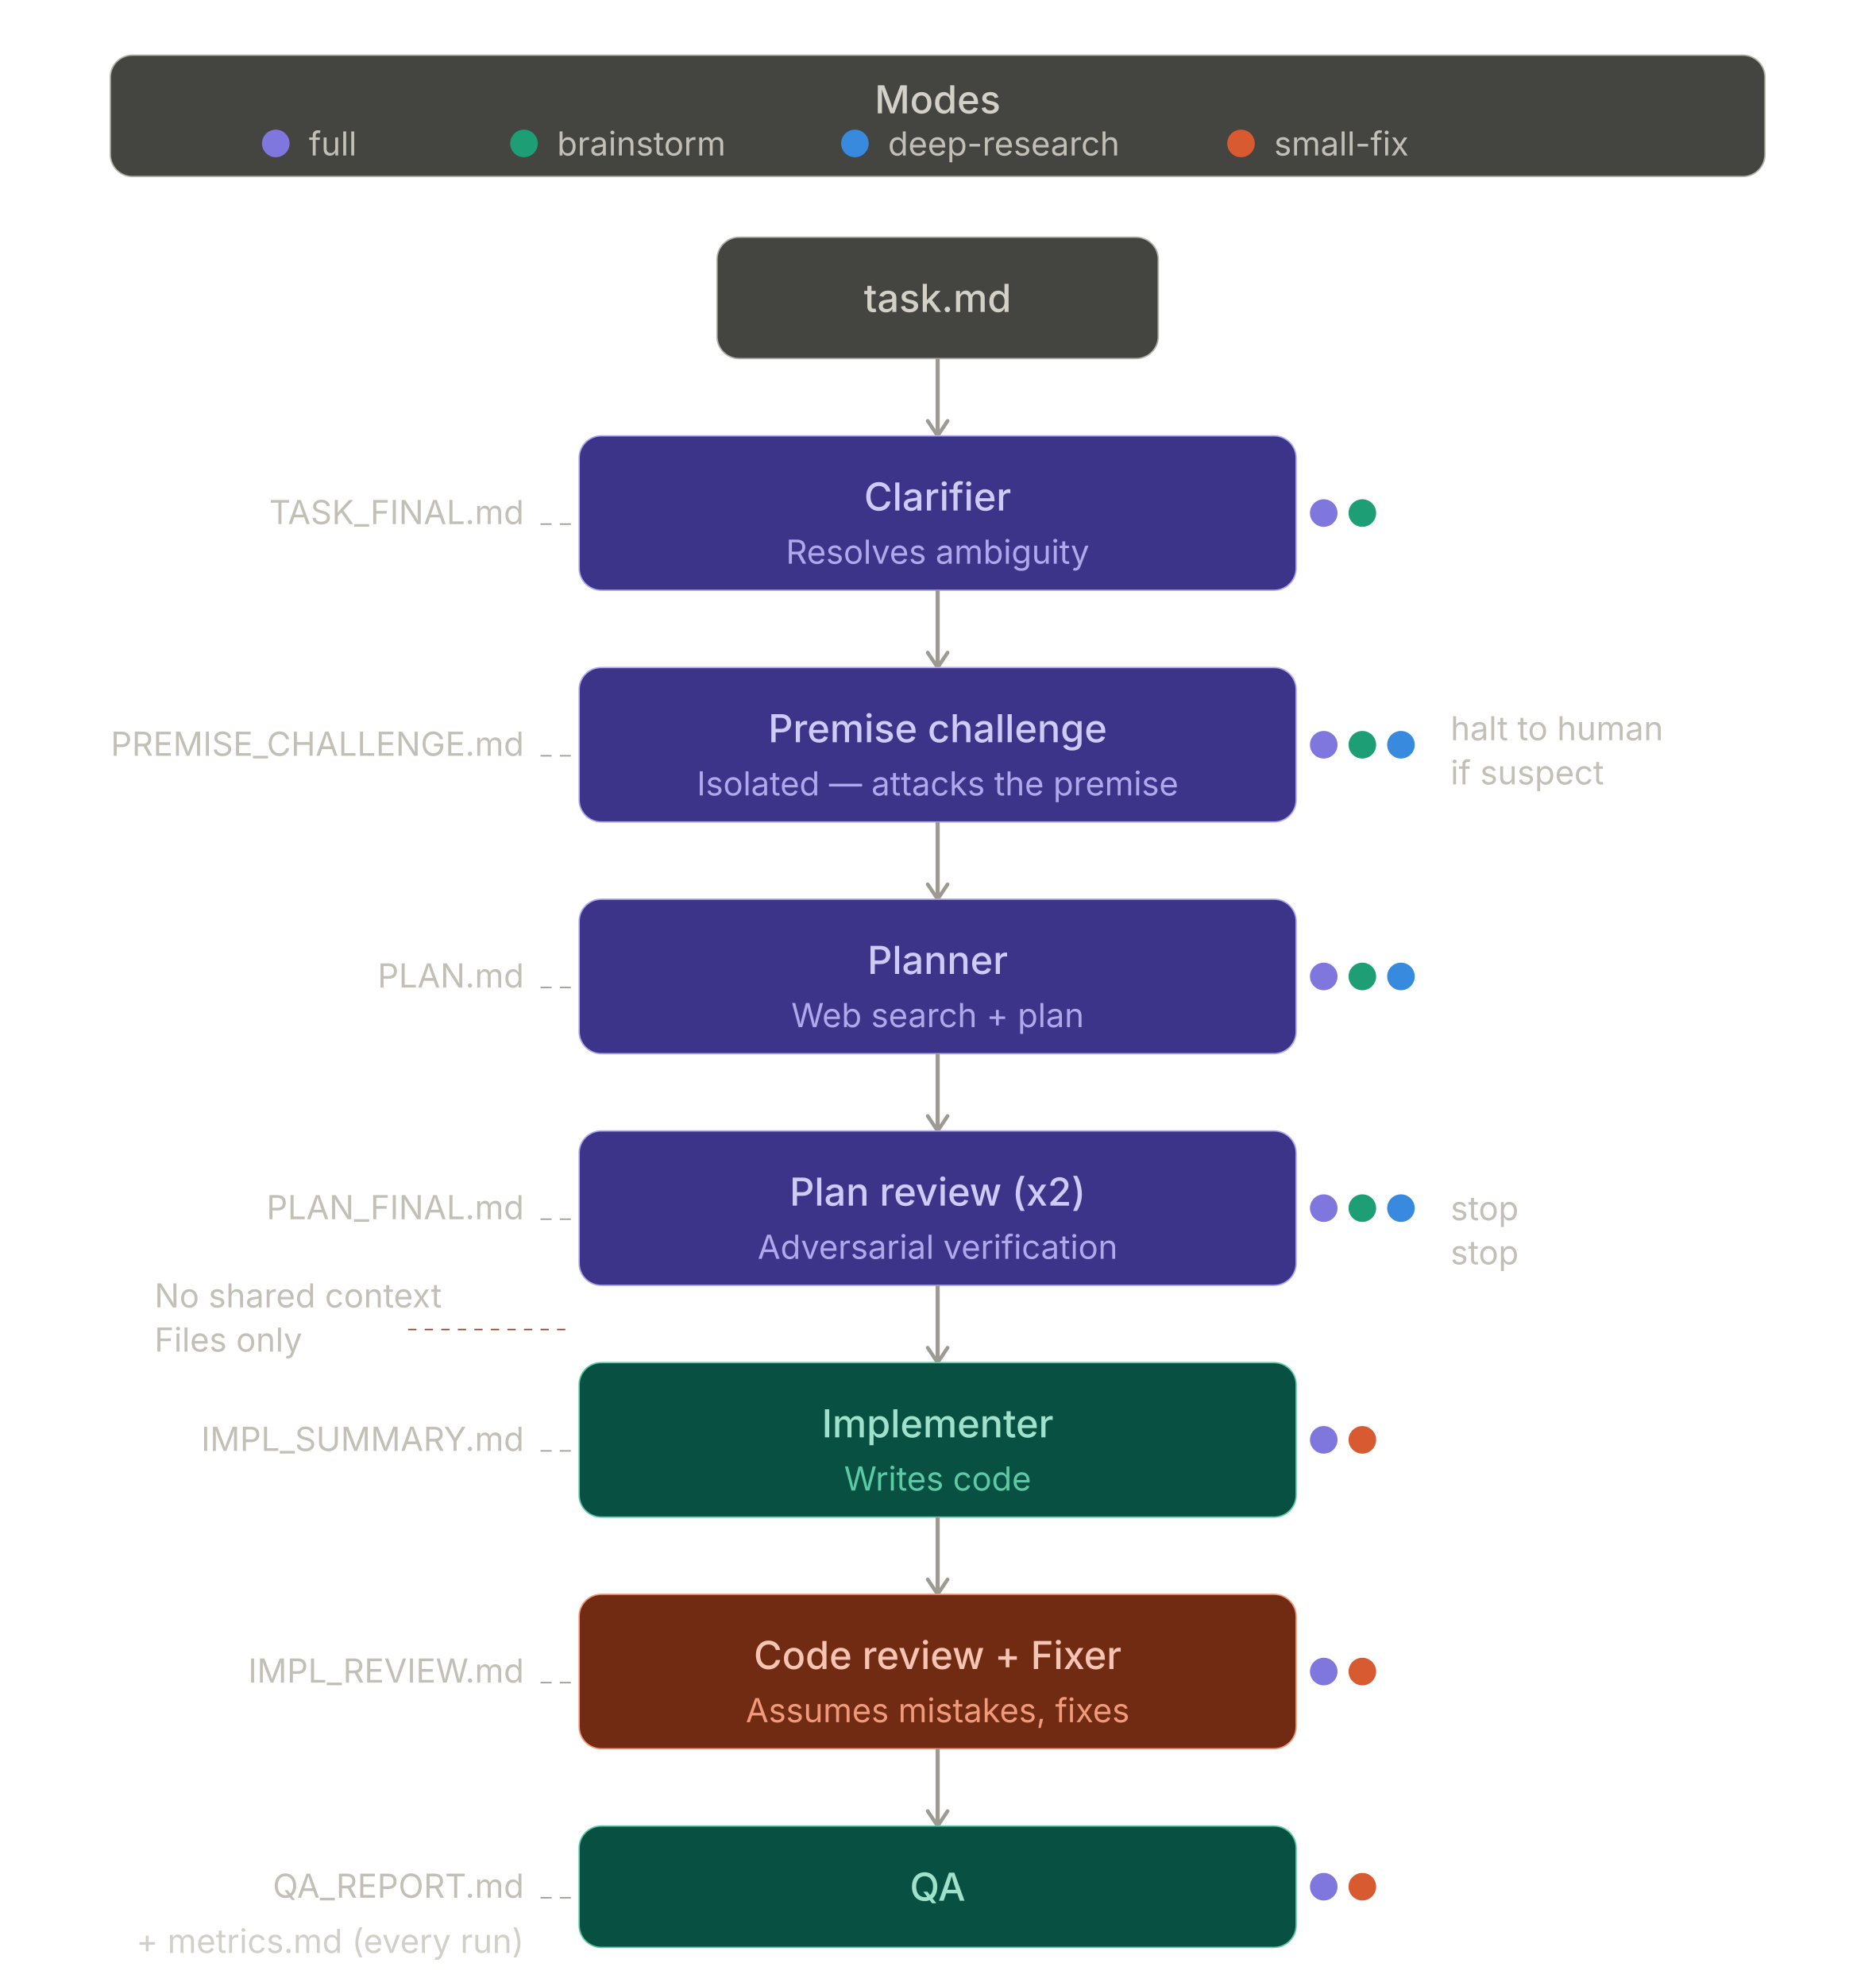
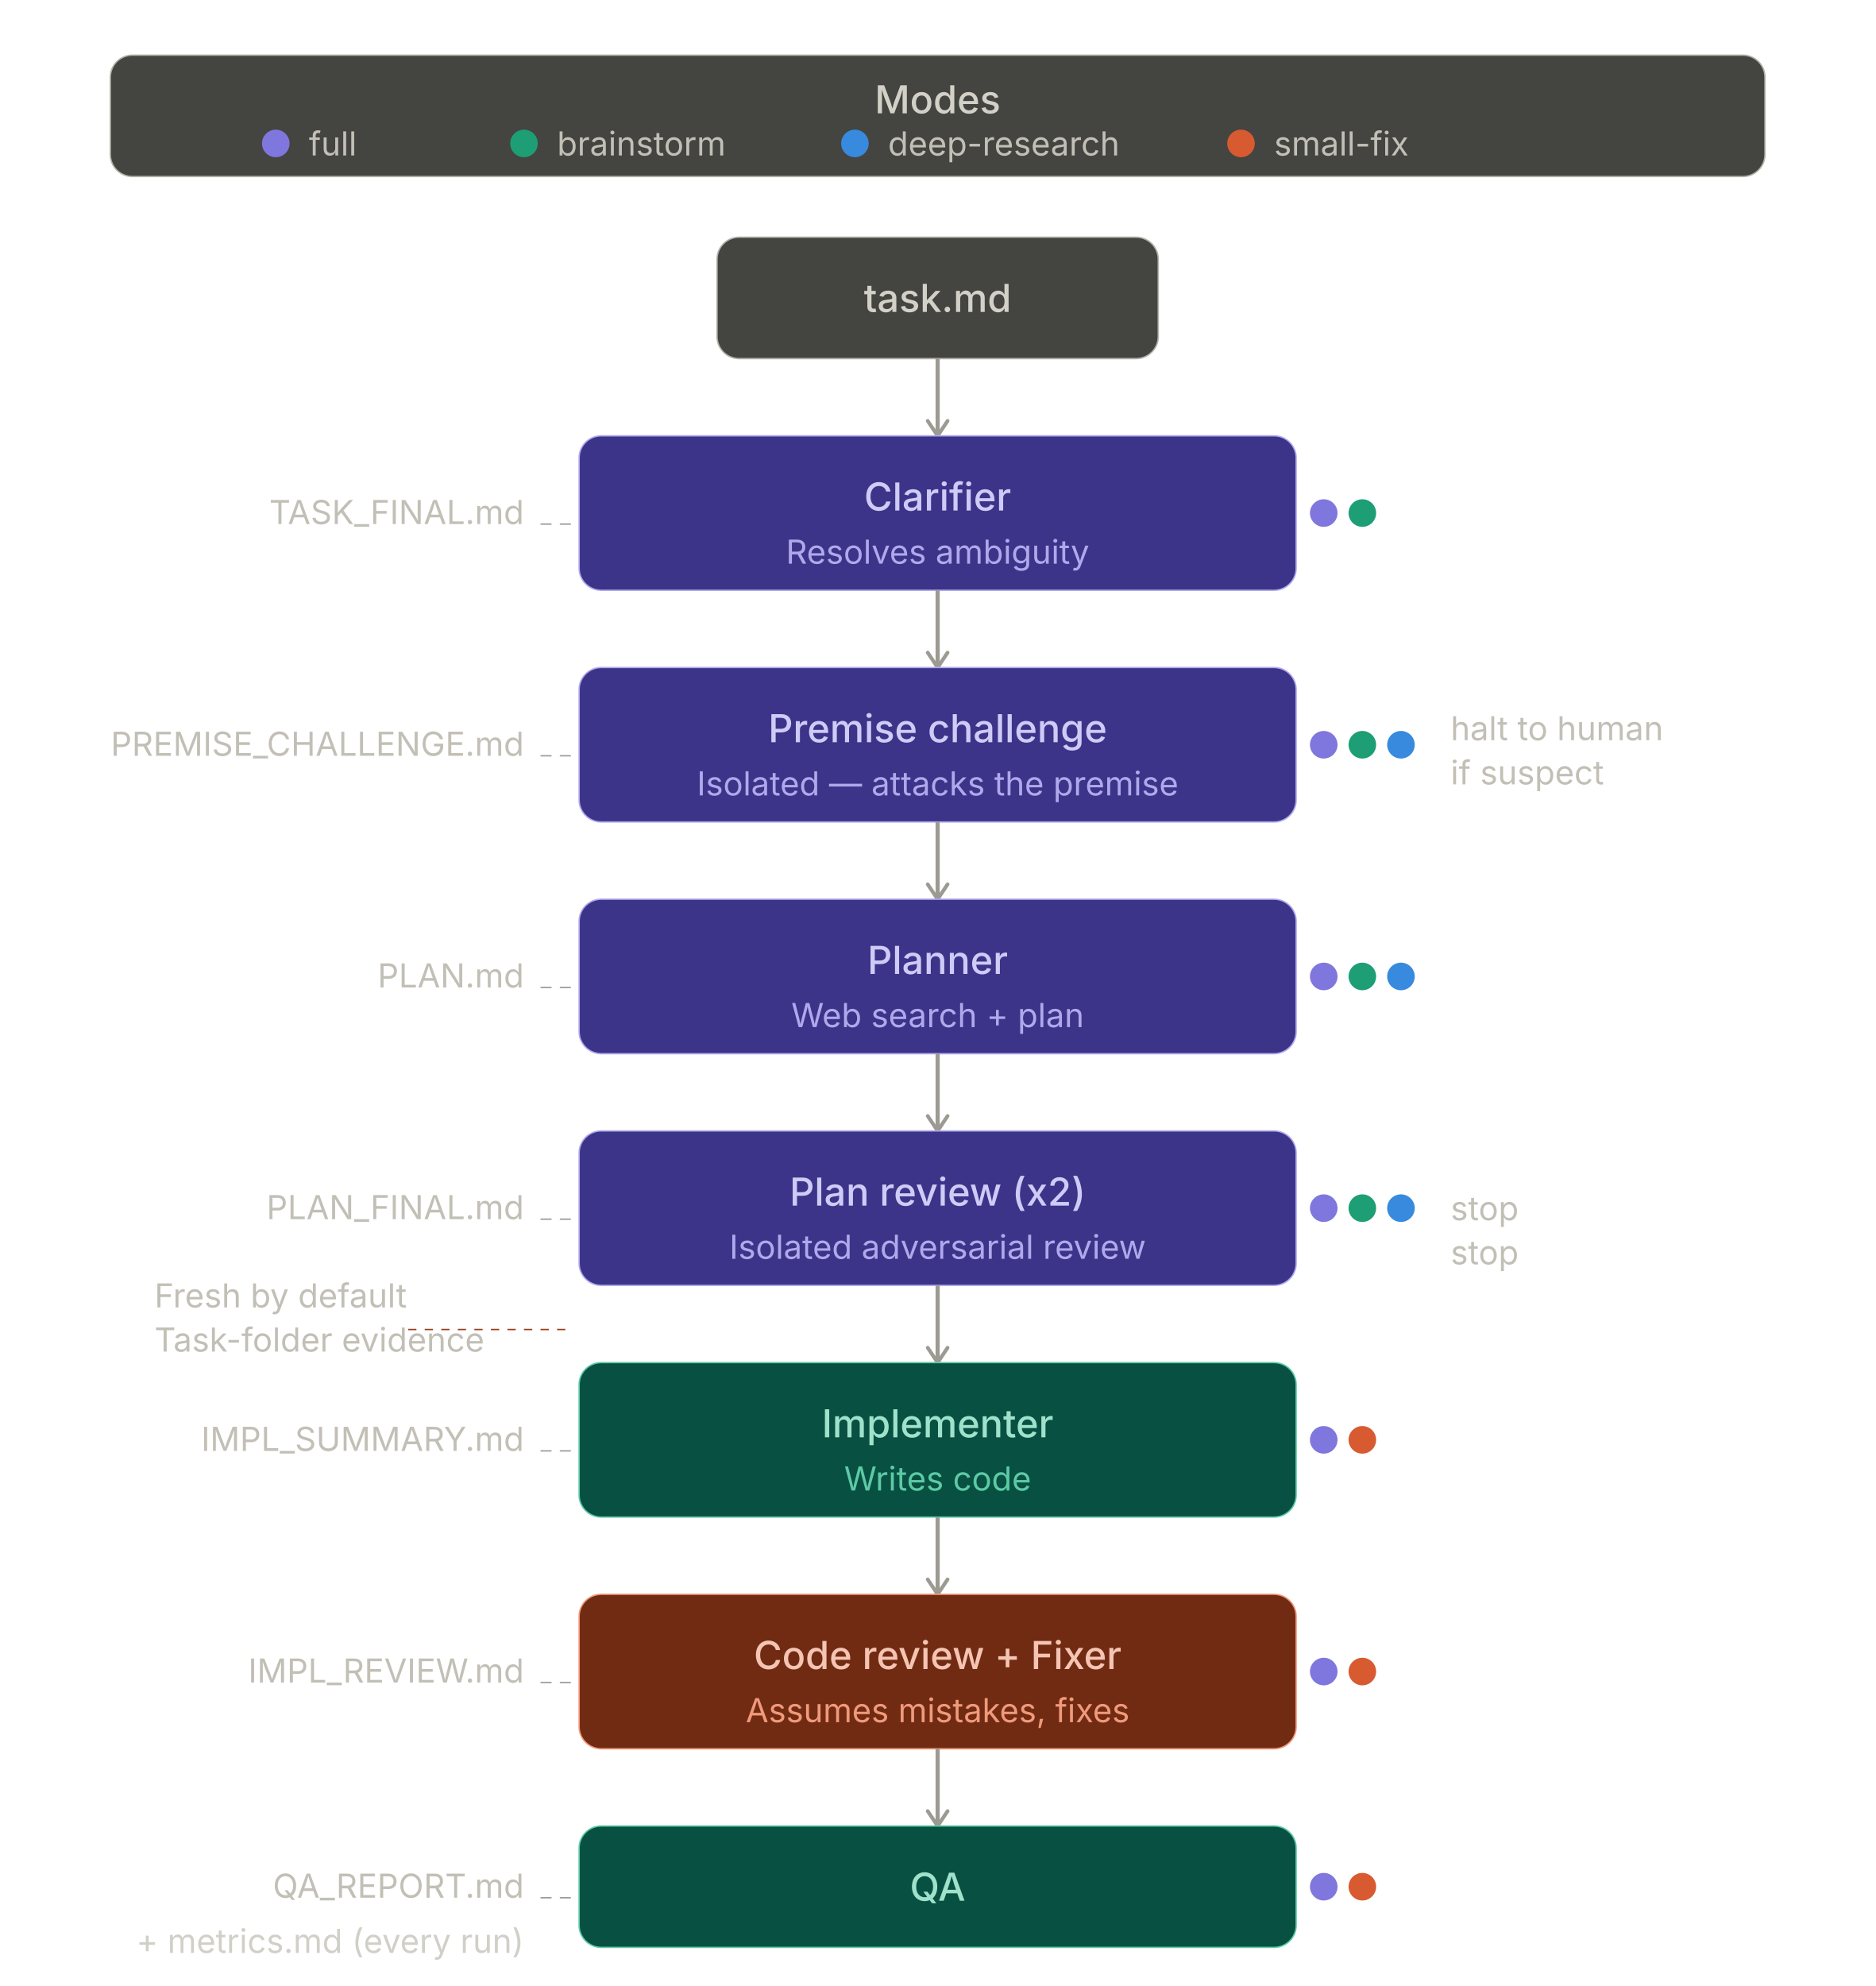
<svg xmlns="http://www.w3.org/2000/svg" width="100%" viewBox="0 0 680 720" role="img">
  <defs>
    <marker id="arrow" viewBox="0 0 10 10" refX="8" refY="5" markerWidth="6" markerHeight="6" orient="auto-start-reverse">
      <path d="M2 1L8 5L2 9" fill="none" stroke="context-stroke" stroke-width="1.5" stroke-linecap="round" stroke-linejoin="round" />
    </marker>
    <style>
  text { font-family: "Anthropic Sans", -apple-system, BlinkMacSystemFont, "Segoe UI", sans-serif; }
  .box { stroke-width: 0.5; }
  .neutral { fill: rgb(68,68,65); stroke: rgb(180,178,169); }
  .plan    { fill: rgb(60,52,137); stroke: rgb(175,169,236); }
  .impl    { fill: rgb(8,80,65);  stroke: rgb(93,202,165); }
  .review  { fill: rgb(113,43,19); stroke: rgb(240,153,123); }
  .t-neutral { fill: rgb(211,209,199); }
  .t-plan { fill: rgb(206,203,246); }  .s-plan { fill: rgb(175,169,236); }
  .t-impl { fill: rgb(159,225,203); }  .s-impl { fill: rgb(93,202,165); }
  .t-review { fill: rgb(245,196,179); } .s-review { fill: rgb(240,153,123); }
  .title { font-size: 14px; font-weight: 500; }
  .sub   { font-size: 12px; font-weight: 400; }
  .lbl   { font-size: 12px; font-weight: 400; fill: rgb(194,192,182); }
  .legend { font-size: 14px; font-weight: 500; fill: rgb(211,209,199); }
  .flow  { fill: none; stroke: rgb(156,154,146); stroke-width: 1.5; }
  .tick  { fill: none; stroke: rgb(156,154,146); stroke-width: 0.5; stroke-dasharray: 4 3; }
  .note  { fill: rgb(194,192,182); }
</style>
  </defs>
  <rect class="box neutral" x="40" y="20" width="600" height="44" rx="8" />
  <text class="legend" x="340" y="36" text-anchor="middle" dominant-baseline="central">Modes</text>
  <circle cx="100" cy="52" r="5" fill="rgb(127,119,221)" />
  <text class="lbl" x="112" y="52" dominant-baseline="central">full</text>
  <circle cx="190" cy="52" r="5" fill="rgb(29,158,117)" />
  <text class="lbl" x="202" y="52" dominant-baseline="central">brainstorm</text>
  <circle cx="310" cy="52" r="5" fill="rgb(55,138,221)" />
  <text class="lbl" x="322" y="52" dominant-baseline="central">deep-research</text>
  <circle cx="450" cy="52" r="5" fill="rgb(216,90,48)" />
  <text class="lbl" x="462" y="52" dominant-baseline="central">small-fix</text>
  <rect class="box neutral" x="260" y="86" width="160" height="44" rx="8" />
  <text class="title t-neutral" x="340" y="108" text-anchor="middle" dominant-baseline="central">task.md</text>
  <line class="flow" x1="340" y1="130" x2="340" y2="158" marker-end="url(#arrow)" />
  <rect class="box plan" x="210" y="158" width="260" height="56" rx="8" />
  <text class="title t-plan" x="340" y="180" text-anchor="middle" dominant-baseline="central">Clarifier</text>
  <text class="sub s-plan" x="340" y="200" text-anchor="middle" dominant-baseline="central">Resolves ambiguity</text>
  <circle cx="480" cy="186" r="5" fill="rgb(127,119,221)" />
  <circle cx="494" cy="186" r="5" fill="rgb(29,158,117)" />
  <line class="flow" x1="340" y1="214" x2="340" y2="242" marker-end="url(#arrow)" />
  <rect class="box plan" x="210" y="242" width="260" height="56" rx="8" />
  <text class="title t-plan" x="340" y="264" text-anchor="middle" dominant-baseline="central">Premise challenge</text>
  <text class="sub s-plan" x="340" y="284" text-anchor="middle" dominant-baseline="central">Isolated — attacks the premise</text>
  <circle cx="480" cy="270" r="5" fill="rgb(127,119,221)" />
  <circle cx="494" cy="270" r="5" fill="rgb(29,158,117)" />
  <circle cx="508" cy="270" r="5" fill="rgb(55,138,221)" />
  <text class="note" style="font-size:12px" x="526" y="264" dominant-baseline="central">halt to human</text>
  <text class="note" style="font-size:12px" x="526" y="280" dominant-baseline="central">if suspect</text>
  <line class="flow" x1="340" y1="298" x2="340" y2="326" marker-end="url(#arrow)" />
  <rect class="box plan" x="210" y="326" width="260" height="56" rx="8" />
  <text class="title t-plan" x="340" y="348" text-anchor="middle" dominant-baseline="central">Planner</text>
  <text class="sub s-plan" x="340" y="368" text-anchor="middle" dominant-baseline="central">Web search + plan</text>
  <circle cx="480" cy="354" r="5" fill="rgb(127,119,221)" />
  <circle cx="494" cy="354" r="5" fill="rgb(29,158,117)" />
  <circle cx="508" cy="354" r="5" fill="rgb(55,138,221)" />
  <line class="flow" x1="340" y1="382" x2="340" y2="410" marker-end="url(#arrow)" />
  <rect class="box plan" x="210" y="410" width="260" height="56" rx="8" />
  <text class="title t-plan" x="340" y="432" text-anchor="middle" dominant-baseline="central">Plan review (x2)</text>
-   <text class="sub s-plan" x="340" y="452" text-anchor="middle" dominant-baseline="central">Adversarial verification</text>
+   <text class="sub s-plan" x="340" y="452" text-anchor="middle" dominant-baseline="central">Isolated adversarial review</text>
  <circle cx="480" cy="438" r="5" fill="rgb(127,119,221)" />
  <circle cx="494" cy="438" r="5" fill="rgb(29,158,117)" />
  <circle cx="508" cy="438" r="5" fill="rgb(55,138,221)" />
  <text class="note" style="font-size:12px" x="526" y="438" dominant-baseline="central" fill="rgb(29,158,117)">stop</text>
  <text class="note" style="font-size:12px" x="526" y="454" dominant-baseline="central" fill="rgb(55,138,221)">stop</text>
  <line class="flow" x1="340" y1="466" x2="340" y2="494" marker-end="url(#arrow)" />
  <rect class="box impl" x="210" y="494" width="260" height="56" rx="8" />
  <text class="title t-impl" x="340" y="516" text-anchor="middle" dominant-baseline="central">Implementer</text>
  <text class="sub s-impl" x="340" y="536" text-anchor="middle" dominant-baseline="central">Writes code</text>
  <circle cx="480" cy="522" r="5" fill="rgb(127,119,221)" />
  <circle cx="494" cy="522" r="5" fill="rgb(216,90,48)" />
  <line class="flow" x1="340" y1="550" x2="340" y2="578" marker-end="url(#arrow)" />
  <rect class="box review" x="210" y="578" width="260" height="56" rx="8" />
  <text class="title t-review" x="340" y="600" text-anchor="middle" dominant-baseline="central">Code review + Fixer</text>
  <text class="sub s-review" x="340" y="620" text-anchor="middle" dominant-baseline="central">Assumes mistakes, fixes</text>
  <circle cx="480" cy="606" r="5" fill="rgb(127,119,221)" />
  <circle cx="494" cy="606" r="5" fill="rgb(216,90,48)" />
  <line class="flow" x1="340" y1="634" x2="340" y2="662" marker-end="url(#arrow)" />
  <rect class="box impl" x="210" y="662" width="260" height="44" rx="8" />
  <text class="title t-impl" x="340" y="684" text-anchor="middle" dominant-baseline="central">QA</text>
  <circle cx="480" cy="684" r="5" fill="rgb(127,119,221)" />
  <circle cx="494" cy="684" r="5" fill="rgb(216,90,48)" />
  <text class="lbl" x="190" y="190" text-anchor="end">TASK_FINAL.md</text>
  <line class="tick" x1="196" y1="190" x2="208" y2="190" />
  <text class="lbl" x="190" y="274" text-anchor="end">PREMISE_CHALLENGE.md</text>
  <line class="tick" x1="196" y1="274" x2="208" y2="274" />
  <text class="lbl" x="190" y="358" text-anchor="end">PLAN.md</text>
  <line class="tick" x1="196" y1="358" x2="208" y2="358" />
  <text class="lbl" x="190" y="442" text-anchor="end">PLAN_FINAL.md</text>
  <line class="tick" x1="196" y1="442" x2="208" y2="442" />
  <text class="lbl" x="190" y="526" text-anchor="end">IMPL_SUMMARY.md</text>
  <line class="tick" x1="196" y1="526" x2="208" y2="526" />
  <text class="lbl" x="190" y="610" text-anchor="end">IMPL_REVIEW.md</text>
  <line class="tick" x1="196" y1="610" x2="208" y2="610" />
  <text class="lbl" x="190" y="688" text-anchor="end">QA_REPORT.md</text>
  <line class="tick" x1="196" y1="688" x2="208" y2="688" />
  <text class="lbl" x="190" y="708" text-anchor="end" style="opacity:0.75">+ metrics.md (every run)</text>
-   <text class="note" x="56" y="474" text-anchor="start" style="font-size:12px">No shared context</text>
-   <text class="note" x="56" y="490" text-anchor="start" style="font-size:12px">Files only</text>
+   <text class="note" x="56" y="474" text-anchor="start" style="font-size:12px">Fresh by default</text>
+   <text class="note" x="56" y="490" text-anchor="start" style="font-size:12px">Task-folder evidence</text>
  <line x1="148" y1="482" x2="208" y2="482" stroke="rgb(153,60,29)" stroke-width="0.5" stroke-dasharray="3 3" />
</svg>
